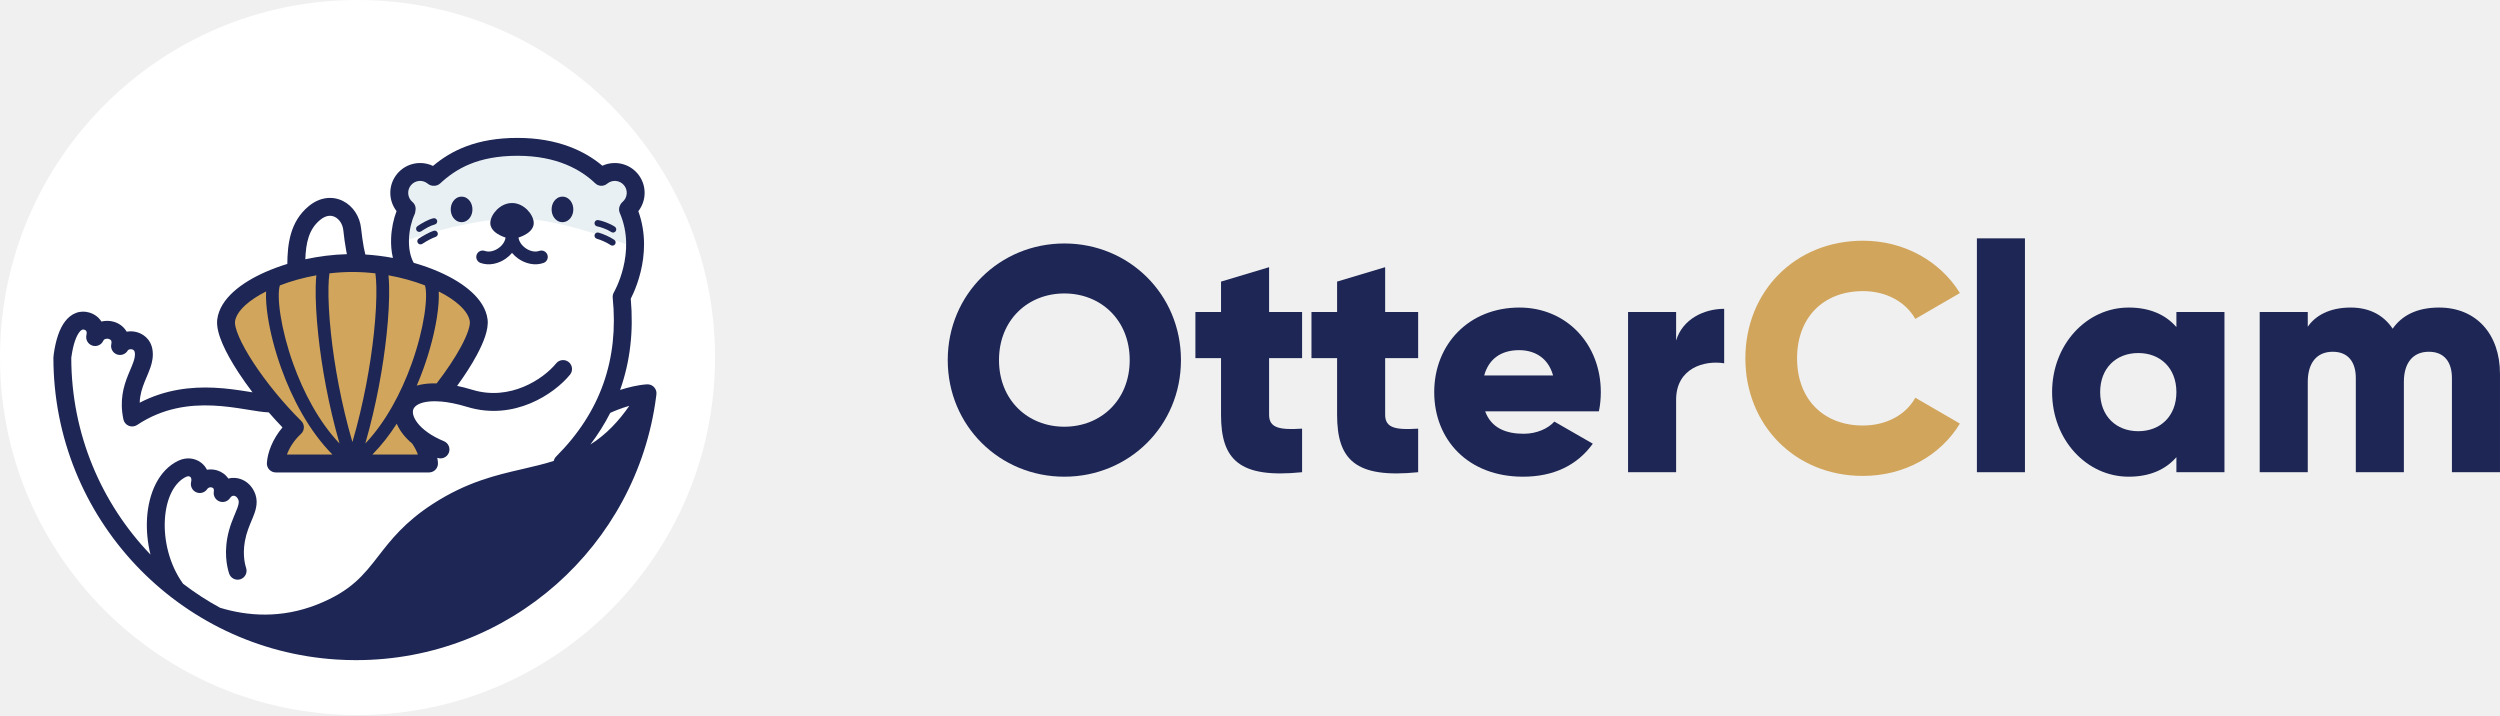
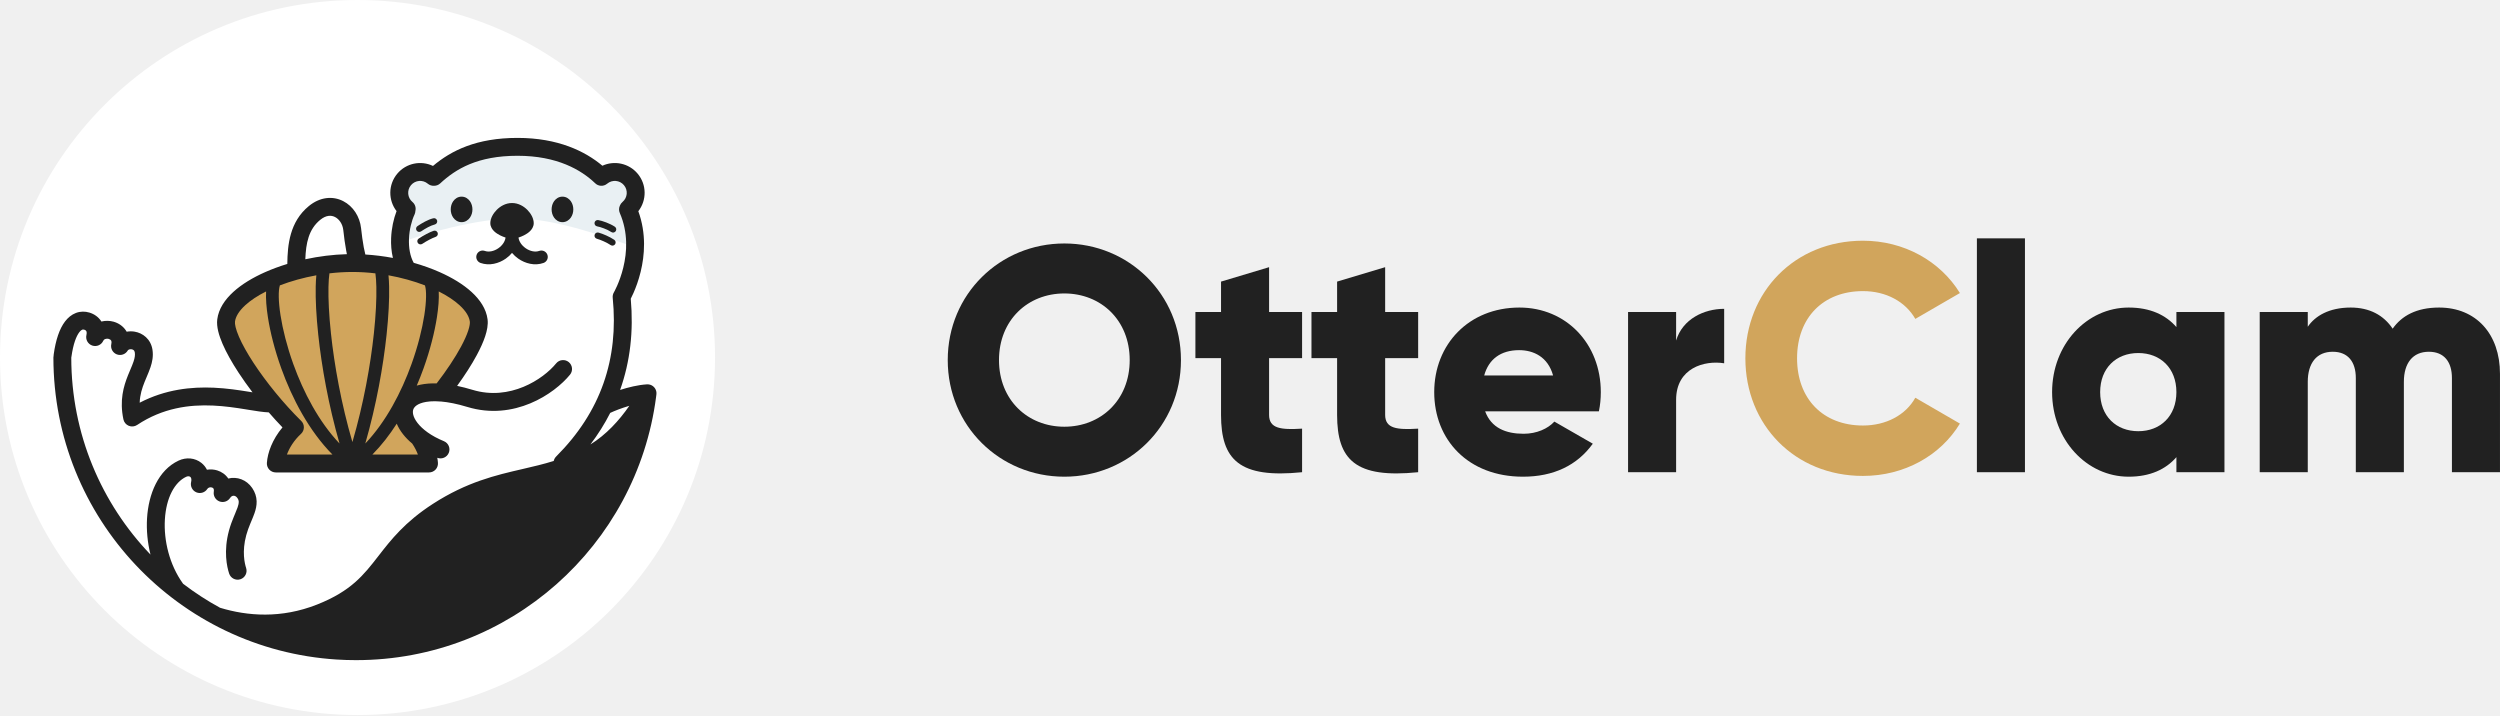
<svg xmlns="http://www.w3.org/2000/svg" width="944" height="270" viewBox="0 0 944 270" fill="none">
  <path d="M270 135C270 209.558 209.558 270 135 270C60.442 270 0 209.558 0 135C0 60.442 60.442 0 135 0C209.558 0 270 60.442 270 135Z" fill="white" />
  <path d="M148.982 70.875L155.25 65.33L163.446 66.054L168.509 61.714L194.544 54.964L221.303 60.268L226.848 65.33H235.044L241.312 69.429L236.973 78.589L238.902 93.054C229.821 89.92 209.973 82.447 194.544 82.447C180.818 82.447 160.071 88.152 151.393 91.607L152.598 79.795L148.982 70.875Z" fill="#E9F0F3" />
-   <path d="M197.864 88.852C197.176 89.2 196.455 89.487 195.783 89.702C195.968 91.14 196.928 92.63 198.462 93.708C200.178 94.915 202.138 95.271 203.621 94.743C204.876 94.298 206.254 94.953 206.7 96.208C207.146 97.462 206.49 98.841 205.236 99.287C201.898 100.473 198.313 99.496 195.69 97.653C194.836 97.053 194.033 96.325 193.339 95.494C192.645 96.325 191.843 97.053 190.989 97.653C188.366 99.496 184.781 100.473 181.443 99.287C180.188 98.841 179.533 97.462 179.978 96.208C180.424 94.953 181.803 94.298 183.057 94.743C184.54 95.271 186.5 94.915 188.217 93.708C189.751 92.63 190.71 91.14 190.896 89.702C190.224 89.487 189.502 89.2 188.815 88.852C188.063 88.471 187.245 87.964 186.579 87.32C185.952 86.715 185.143 85.675 185.143 84.254C185.143 82.43 186.263 80.559 187.531 79.272C188.872 77.91 190.901 76.661 193.339 76.661C195.778 76.661 197.806 77.91 199.148 79.272C200.416 80.559 201.536 82.43 201.536 84.254C201.536 85.675 200.726 86.715 200.1 87.32C199.433 87.964 198.615 88.471 197.864 88.852Z" fill="#1D2654" />
-   <path fill-rule="evenodd" clip-rule="evenodd" d="M209.216 75.984C209.832 75.103 210.915 74.25 212.384 74.25C213.852 74.25 214.935 75.103 215.552 75.984C216.174 76.873 216.482 77.972 216.482 79.071C216.482 80.171 216.174 81.27 215.552 82.159C214.935 83.039 213.852 83.893 212.384 83.893C210.915 83.893 209.832 83.039 209.216 82.159C208.594 81.27 208.286 80.171 208.286 79.071C208.286 77.972 208.594 76.873 209.216 75.984Z" fill="#1D2654" />
-   <path fill-rule="evenodd" clip-rule="evenodd" d="M171.126 75.984C171.743 75.103 172.826 74.25 174.295 74.25C175.763 74.25 176.846 75.103 177.463 75.984C178.085 76.873 178.393 77.972 178.393 79.071C178.393 80.171 178.085 81.27 177.463 82.159C176.846 83.039 175.763 83.893 174.295 83.893C172.826 83.893 171.743 83.039 171.126 82.159C170.504 81.27 170.196 80.171 170.196 79.071C170.196 77.972 170.504 76.873 171.126 75.984Z" fill="#1D2654" />
+   <path d="M197.864 88.852C197.176 89.2 196.455 89.487 195.783 89.702C195.968 91.14 196.928 92.63 198.462 93.708C200.178 94.915 202.138 95.271 203.621 94.743C204.876 94.298 206.254 94.953 206.7 96.208C207.146 97.462 206.49 98.841 205.236 99.287C201.898 100.473 198.313 99.496 195.69 97.653C194.836 97.053 194.033 96.325 193.339 95.494C192.645 96.325 191.843 97.053 190.989 97.653C188.366 99.496 184.781 100.473 181.443 99.287C180.188 98.841 179.533 97.462 179.978 96.208C180.424 94.953 181.803 94.298 183.057 94.743C184.54 95.271 186.5 94.915 188.217 93.708C189.751 92.63 190.71 91.14 190.896 89.702C190.224 89.487 189.502 89.2 188.815 88.852C188.063 88.471 187.245 87.964 186.579 87.32C185.952 86.715 185.143 85.675 185.143 84.254C185.143 82.43 186.263 80.559 187.531 79.272C188.872 77.91 190.901 76.661 193.339 76.661C195.778 76.661 197.806 77.91 199.148 79.272C200.416 80.559 201.536 82.43 201.536 84.254C201.536 85.675 200.726 86.715 200.1 87.32C199.433 87.964 198.615 88.471 197.864 88.852Z" fill="#212121" />
+   <path fill-rule="evenodd" clip-rule="evenodd" d="M209.216 75.984C209.832 75.103 210.915 74.25 212.384 74.25C213.852 74.25 214.935 75.103 215.552 75.984C216.174 76.873 216.482 77.972 216.482 79.071C216.482 80.171 216.174 81.27 215.552 82.159C214.935 83.039 213.852 83.893 212.384 83.893C210.915 83.893 209.832 83.039 209.216 82.159C208.594 81.27 208.286 80.171 208.286 79.071C208.286 77.972 208.594 76.873 209.216 75.984Z" fill="#212121" />
+   <path fill-rule="evenodd" clip-rule="evenodd" d="M171.126 75.984C171.743 75.103 172.826 74.25 174.295 74.25C175.763 74.25 176.846 75.103 177.463 75.984C178.085 76.873 178.393 77.972 178.393 79.071C178.393 80.171 178.085 81.27 177.463 82.159C176.846 83.039 175.763 83.893 174.295 83.893C172.826 83.893 171.743 83.039 171.126 82.159C170.504 81.27 170.196 80.171 170.196 79.071C170.196 77.972 170.504 76.873 171.126 75.984Z" fill="#212121" />
  <path d="M133.071 99.322C111.043 99.322 86.837 109.447 85.384 121.018C84.468 128.315 97.702 147.882 111.368 161.342C106.498 165.841 104.38 171.37 104.143 175.018H162C161.827 172.358 160.654 168.699 158.144 165.167C148.293 157.304 150.738 146.953 166.458 148.24C175.044 137.359 181.403 126.152 180.759 121.018C179.306 109.447 155.1 99.322 133.071 99.322Z" fill="#d1a55c" />
-   <path fill-rule="evenodd" clip-rule="evenodd" d="M95.343 148.144L94.789 148.054C94.457 148 94.116 147.945 93.765 147.888C90.062 147.29 85.607 146.614 80.73 146.394C72.302 146.014 62.505 146.986 52.747 152.062C52.845 149.072 53.653 146.572 54.599 144.211C54.815 143.672 55.064 143.085 55.321 142.477C55.853 141.22 56.424 139.871 56.828 138.664C57.479 136.722 57.951 134.51 57.577 132.076C56.951 128.01 53.885 125.715 50.756 125.218C49.821 125.07 48.82 125.075 47.83 125.253C47.758 125.127 47.683 125.002 47.604 124.88C46.446 123.085 44.684 121.978 42.887 121.474C41.472 121.078 39.846 121.028 38.289 121.408C37.223 119.697 35.578 118.573 33.756 118.026C32.106 117.532 30.357 117.53 28.667 118.171C27.01 118.799 25.647 119.953 24.557 121.383C22.434 124.169 21.037 128.4 20.282 133.81C20.262 133.954 20.252 134.097 20.25 134.239C20.193 134.483 20.164 134.738 20.164 135C20.164 195.654 67.421 245.271 127.125 249.038C129.541 249.191 131.977 249.268 134.431 249.268C192.491 249.268 240.433 205.97 247.736 149.9C247.78 149.568 247.821 149.236 247.862 148.903C248.057 147.298 247.085 145.78 245.546 145.284C245.125 145.148 244.694 145.1 244.274 145.13C244.257 145.13 244.24 145.131 244.223 145.133C240.859 145.356 237.244 146.249 234.151 147.243C237.96 136.553 239.268 125.051 238.174 112.799C238.446 112.268 238.803 111.539 239.2 110.637C240.053 108.7 241.104 105.942 241.913 102.622C243.408 96.494 244.123 88.257 241.029 79.746C244.236 75.647 244.257 69.729 240.778 65.582C237.446 61.612 231.957 60.52 227.464 62.582C220.927 57.098 210.708 52.072 195.422 52.072C179.93 52.072 170.417 56.83 163.493 62.659C158.97 60.494 153.388 61.564 150.016 65.582C146.545 69.719 146.558 75.619 149.742 79.716C148.608 82.662 147.835 86.243 147.687 89.892C147.589 92.326 147.765 94.899 148.361 97.397C144.94 96.759 141.441 96.317 137.953 96.1C137.769 95.408 137.565 94.501 137.357 93.382C136.965 91.274 136.614 88.74 136.341 86.185C135.87 81.784 133.342 77.858 129.578 75.936C125.633 73.922 120.825 74.359 116.622 77.806C109.366 83.756 108.571 92.507 108.491 99.662C105.555 100.556 102.751 101.591 100.146 102.744C95.434 104.83 91.24 107.36 88.073 110.255C84.934 113.125 82.536 116.608 82.035 120.598C81.687 123.377 82.675 126.684 84.037 129.841C85.465 133.149 87.569 136.876 90.084 140.717C91.672 143.142 93.443 145.641 95.343 148.144ZM224.664 69.128C219.462 64.18 210.421 58.822 195.422 58.822C180.353 58.822 172.166 63.749 166.221 69.253C165.556 69.87 164.708 70.167 163.868 70.151C163.049 70.191 162.213 69.934 161.535 69.366C159.629 67.766 156.787 68.015 155.187 69.921C153.587 71.828 153.836 74.67 155.742 76.269C156.762 77.125 157.148 78.455 156.85 79.665C156.835 80.11 156.732 80.559 156.531 80.988C155.442 83.308 154.573 86.66 154.432 90.165C154.295 93.55 154.846 96.763 156.213 99.238C159.673 100.223 162.969 101.404 165.997 102.744C170.709 104.83 174.903 107.36 178.07 110.255C181.208 113.125 183.607 116.608 184.107 120.598C184.36 122.614 183.908 124.84 183.209 126.963C182.488 129.153 181.391 131.563 180.042 134.072C178.089 137.704 175.532 141.684 172.61 145.707C174.445 146.086 176.379 146.582 178.411 147.2C192.528 151.494 205.078 143.239 210.012 137.203C211.191 135.76 213.318 135.547 214.761 136.726C216.204 137.906 216.418 140.032 215.238 141.475C209.294 148.747 194.124 159.035 176.446 153.658C172.573 152.479 169.283 151.848 166.545 151.614C166.425 151.617 166.304 151.613 166.182 151.603C165.507 151.548 164.873 151.517 164.278 151.506C162.984 151.498 161.845 151.591 160.858 151.763C157.487 152.35 156.377 153.709 156.063 154.589C155.72 155.549 155.813 157.328 157.659 159.713C159.468 162.05 162.727 164.587 167.619 166.591C169.344 167.298 170.169 169.269 169.462 170.994C168.764 172.697 166.833 173.524 165.124 172.863C165.247 173.534 165.328 174.182 165.368 174.799C165.428 175.73 165.101 176.645 164.463 177.326C163.824 178.007 162.933 178.393 162 178.393H104.143C103.21 178.393 102.318 178.007 101.68 177.326C101.042 176.645 100.714 175.73 100.775 174.799C101.023 170.98 102.846 165.909 106.664 161.386C104.91 159.566 103.176 157.664 101.49 155.717C99.31 155.633 96.625 155.194 93.841 154.739C93.459 154.677 93.074 154.614 92.689 154.551C89.023 153.959 84.891 153.339 80.426 153.137C71.531 152.736 61.471 154.004 51.774 160.469C50.843 161.09 49.664 161.209 48.627 160.786C47.591 160.363 46.831 159.454 46.6 158.359C45.081 151.177 46.661 145.872 48.334 141.7C48.67 140.861 48.977 140.139 49.257 139.48C49.714 138.408 50.1 137.5 50.428 136.52C50.908 135.086 51.05 134.044 50.905 133.103C50.833 132.63 50.658 132.391 50.506 132.25C50.329 132.085 50.056 131.942 49.697 131.885C48.849 131.75 48.364 132.139 48.252 132.335C47.424 133.784 45.661 134.41 44.104 133.809C42.548 133.207 41.665 131.558 42.027 129.929C42.217 129.074 42.03 128.691 41.932 128.539C41.801 128.337 41.53 128.104 41.067 127.974C40.595 127.842 40.095 127.87 39.71 128.017C39.367 128.148 39.139 128.356 38.997 128.671C38.285 130.254 36.488 131.038 34.843 130.484C33.197 129.93 32.241 128.218 32.631 126.527C32.841 125.617 32.672 125.176 32.582 125.015C32.492 124.854 32.295 124.635 31.816 124.492C31.456 124.384 31.238 124.415 31.059 124.483C30.848 124.563 30.443 124.795 29.926 125.474C28.834 126.907 27.659 129.787 26.968 134.743C26.954 134.843 26.936 134.94 26.914 135.036C26.923 163.9 38.306 190.106 56.825 209.414C55.68 204.806 55.259 200.121 55.522 195.728C56.072 186.545 59.744 177.521 67.448 173.919C70.333 172.57 73.641 172.873 76.05 174.79C76.942 175.499 77.644 176.375 78.141 177.368C79.463 177.152 80.81 177.25 82.029 177.627C83.627 178.123 85.152 179.131 86.2 180.694C89.448 179.866 93.084 181.095 95.243 184.29C96.318 185.88 96.854 187.54 96.906 189.275C96.957 190.932 96.558 192.463 96.095 193.796C95.763 194.753 95.325 195.795 94.909 196.787L94.908 196.788C94.765 197.127 94.625 197.461 94.492 197.784C93.94 199.127 93.407 200.523 92.984 202.081C91.293 208.308 92.4 212.818 92.938 214.478C93.512 216.251 92.54 218.154 90.767 218.729C88.994 219.303 87.091 218.331 86.516 216.558C85.694 214.02 84.346 208.132 86.47 200.311C87.001 198.358 87.654 196.665 88.25 195.216C88.435 194.767 88.606 194.358 88.766 193.979C89.149 193.066 89.462 192.321 89.719 191.582C90.065 190.584 90.174 189.95 90.159 189.48C90.148 189.089 90.049 188.659 89.65 188.069C89.19 187.389 88.634 187.193 88.221 187.193C87.815 187.193 87.305 187.379 86.894 188.015C86.028 189.351 84.346 189.901 82.858 189.333C81.37 188.765 80.481 187.233 80.727 185.66C80.843 184.913 80.677 184.584 80.604 184.469C80.513 184.326 80.34 184.171 80.032 184.075C79.302 183.849 78.595 184.138 78.288 184.615C77.399 185.996 75.645 186.537 74.133 185.897C72.621 185.256 71.789 183.619 72.163 182.02C72.328 181.318 72.267 180.859 72.186 180.596C72.106 180.336 71.978 180.176 71.847 180.071C71.592 179.869 71.048 179.687 70.307 180.034C65.917 182.086 62.75 187.957 62.26 196.132C61.782 204.12 63.992 213.246 69.047 220.302C69.076 220.342 69.103 220.382 69.129 220.422C73.527 223.789 78.193 226.824 83.088 229.49C93.478 232.656 106.191 233.612 119.694 228.289C126.248 225.705 130.644 222.873 134.057 219.884C137.51 216.86 140.05 213.603 142.927 209.899L142.946 209.873C147.612 203.865 152.86 197.108 163.458 190.263C176.316 181.959 187.227 179.437 197.267 177.116L197.343 177.099C201.384 176.165 205.25 175.267 209.086 174.06C209.218 173.448 209.522 172.866 209.997 172.39C226.866 155.522 233.671 135.554 231.359 112.434C231.288 111.722 231.445 111.006 231.807 110.389L231.815 110.376C231.826 110.356 231.845 110.322 231.872 110.273C231.927 110.175 232.012 110.018 232.122 109.807C232.342 109.383 232.658 108.743 233.022 107.917C233.751 106.261 234.659 103.881 235.356 101.023C236.756 95.28 237.257 87.834 234.033 80.417C233.631 79.493 233.675 78.488 234.071 77.641C234.269 77.125 234.598 76.65 235.051 76.269C236.958 74.67 237.206 71.828 235.607 69.921C234.007 68.015 231.165 67.766 229.258 69.366C227.892 70.512 225.885 70.391 224.664 69.128ZM115.289 97.898C120.398 96.793 125.731 96.118 130.989 95.975C130.894 95.525 130.805 95.07 130.72 94.616C130.288 92.29 129.915 89.576 129.629 86.903C129.377 84.542 128.048 82.734 126.508 81.948C125.149 81.254 123.207 81.135 120.902 83.025C116.583 86.567 115.518 91.72 115.289 97.898ZM164.887 144.764C164.374 144.752 163.872 144.752 163.381 144.764C161.201 144.805 159.175 145.081 157.368 145.601C158.309 143.409 159.166 141.221 159.941 139.063C162.436 132.116 164.112 125.393 164.986 119.77C165.555 116.109 165.813 112.747 165.665 110.048C168.862 111.655 171.525 113.418 173.515 115.237C176.012 117.52 177.184 119.642 177.41 121.438C177.479 121.989 177.378 123.089 176.798 124.851C176.239 126.546 175.331 128.581 174.097 130.875C171.845 135.063 168.634 139.895 164.887 144.764ZM149.813 159.979C147.113 164.197 144.048 168.165 140.606 171.643H157.803C157.323 170.342 156.619 168.919 155.645 167.484C153.028 165.312 150.94 162.717 149.813 159.979ZM133.071 166.93C137.303 152.435 139.906 137.82 141.18 125.874C141.924 118.891 142.21 112.865 142.111 108.342C142.065 106.264 141.939 104.545 141.751 103.217C138.859 102.877 135.945 102.697 133.071 102.697C130.198 102.697 127.284 102.877 124.392 103.217C124.203 104.545 124.077 106.264 124.032 108.342C123.933 112.865 124.218 118.891 124.963 125.874C126.237 137.82 128.839 152.435 133.071 166.93ZM146.692 103.953C146.818 105.227 146.897 106.664 146.931 108.236C147.036 113.022 146.734 119.262 145.974 126.386C144.698 138.349 142.12 152.93 137.934 167.474C145.729 159.277 151.554 148.153 155.403 137.434C157.802 130.754 159.398 124.329 160.222 119.029C161.066 113.599 161.039 109.718 160.504 107.911C160.489 107.861 160.476 107.811 160.465 107.76C156.25 106.138 151.556 104.832 146.692 103.953ZM106.202 139.063C110.284 150.432 116.656 162.667 125.536 171.643H108.34C109.242 169.198 110.925 166.346 113.658 163.821C114.336 163.195 114.727 162.319 114.742 161.396C114.757 160.474 114.393 159.585 113.736 158.938C107.074 152.375 100.501 144.305 95.731 137.02C93.345 133.375 91.458 130.001 90.235 127.167C88.947 124.182 88.624 122.308 88.733 121.438C88.958 119.642 90.131 117.52 92.628 115.237C94.617 113.418 97.281 111.655 100.478 110.048C100.33 112.747 100.587 116.109 101.157 119.77C102.031 125.393 103.707 132.116 106.202 139.063ZM105.639 107.911C105.653 107.861 105.667 107.811 105.678 107.76C109.892 106.138 114.587 104.832 119.45 103.953C119.325 105.227 119.246 106.664 119.212 108.236C119.107 113.022 119.409 119.262 120.169 126.386C121.444 138.349 124.023 152.93 128.209 167.474C120.414 159.277 114.589 148.153 110.739 137.434C108.341 130.754 106.745 124.329 105.921 119.029C105.076 113.599 105.103 109.718 105.639 107.911ZM237.633 153.235C233.762 158.847 228.865 164.158 222.935 167.829C225.843 163.992 228.337 160.017 230.423 155.908C230.435 155.903 230.447 155.897 230.459 155.891C231.919 155.202 234.621 154.113 237.633 153.235Z" fill="#1D2654" />
-   <path fill-rule="evenodd" clip-rule="evenodd" d="M224.497 84.091C224.606 83.434 225.227 82.99 225.884 83.1C227.433 83.358 230.339 84.393 232.166 85.611C232.72 85.98 232.869 86.728 232.5 87.282C232.131 87.836 231.383 87.986 230.829 87.616C229.308 86.603 226.728 85.684 225.488 85.478C224.831 85.368 224.387 84.747 224.497 84.091Z" fill="#1D2654" />
-   <path fill-rule="evenodd" clip-rule="evenodd" d="M165.063 83.299C164.902 82.653 164.247 82.261 163.602 82.422C161.523 82.942 159.327 84.257 157.646 85.378C157.092 85.748 156.943 86.496 157.312 87.05C157.681 87.604 158.43 87.753 158.983 87.384C160.65 86.273 162.546 85.171 164.186 84.761C164.832 84.6 165.225 83.945 165.063 83.299Z" fill="#1D2654" />
-   <path fill-rule="evenodd" clip-rule="evenodd" d="M224.527 88.659C224.71 88.019 225.377 87.648 226.017 87.831C227.747 88.325 230.142 89.35 231.934 90.544C232.487 90.913 232.637 91.662 232.268 92.216C231.899 92.769 231.15 92.919 230.596 92.55C229.04 91.512 226.879 90.584 225.355 90.149C224.715 89.966 224.344 89.299 224.527 88.659Z" fill="#1D2654" />
-   <path fill-rule="evenodd" clip-rule="evenodd" d="M165.27 87.911C165.059 87.28 164.377 86.938 163.745 87.149C162.21 87.66 159.832 88.932 158.111 90.079C157.557 90.448 157.408 91.197 157.777 91.751C158.146 92.304 158.894 92.454 159.448 92.085C161.075 91.001 163.253 89.854 164.508 89.436C165.139 89.225 165.48 88.543 165.27 87.911Z" fill="#1D2654" />
-   <path d="M401.898 180C426.213 180 445.93 160.887 445.93 135.968C445.93 111.048 426.213 91.936 401.898 91.936C377.584 91.936 357.866 111.048 357.866 135.968C357.866 160.887 377.584 180 401.898 180ZM401.898 161.129C388.108 161.129 377.221 151.089 377.221 135.968C377.221 120.847 388.108 110.806 401.898 110.806C415.689 110.806 426.576 120.847 426.576 135.968C426.576 151.089 415.689 161.129 401.898 161.129Z" fill="#1D2654" />
-   <path d="M491.667 135.242V117.823H479.207V100.887L461.062 106.331V117.823H451.384V135.242H461.062V156.653C461.062 173.589 467.957 180.726 491.667 178.306V161.855C483.683 162.339 479.207 161.855 479.207 156.653V135.242H491.667Z" fill="#1D2654" />
-   <path d="M535.494 135.242V117.823H523.034V100.887L504.889 106.331V117.823H495.212V135.242H504.889V156.653C504.889 173.589 511.784 180.726 535.494 178.306V161.855C527.51 162.339 523.034 161.855 523.034 156.653V135.242H535.494Z" fill="#1D2654" />
-   <path d="M560.796 155.323H603.74C604.223 153.024 604.465 150.605 604.465 148.065C604.465 129.798 591.401 116.129 573.74 116.129C554.627 116.129 541.562 130.04 541.562 148.065C541.562 166.089 554.385 180 575.07 180C586.562 180 595.514 175.766 601.441 167.54L586.925 159.194C584.506 161.855 580.272 163.79 575.312 163.79C568.659 163.79 563.094 161.613 560.796 155.323ZM560.433 141.774C562.127 135.605 566.723 132.218 573.619 132.218C579.062 132.218 584.506 134.758 586.441 141.774H560.433Z" fill="#1D2654" />
-   <path d="M632.902 128.589V117.823H614.757V178.306H632.902V150.968C632.902 138.992 643.547 135.968 651.047 137.177V116.613C643.426 116.613 635.322 120.484 632.902 128.589Z" fill="#1D2654" />
-   <path d="M746.475 178.306H764.62V90H746.475V178.306Z" fill="#1D2654" />
-   <path d="M821.809 117.823V123.508C817.817 118.911 811.89 116.129 803.785 116.129C787.938 116.129 774.874 130.04 774.874 148.065C774.874 166.089 787.938 180 803.785 180C811.89 180 817.817 177.218 821.809 172.621V178.306H839.955V117.823H821.809ZM807.414 162.823C799.067 162.823 793.019 157.137 793.019 148.065C793.019 138.992 799.067 133.306 807.414 133.306C815.761 133.306 821.809 138.992 821.809 148.065C821.809 157.137 815.761 162.823 807.414 162.823Z" fill="#1D2654" />
-   <path d="M921.009 116.129C912.42 116.129 906.855 119.274 903.468 124.113C900.081 119.032 894.759 116.129 887.622 116.129C879.517 116.129 874.194 119.274 871.412 123.387V117.823H853.267V178.306H871.412V144.194C871.412 137.056 874.799 132.823 880.847 132.823C886.654 132.823 889.557 136.694 889.557 142.742V178.306H907.702V144.194C907.702 137.056 911.089 132.823 917.138 132.823C922.944 132.823 925.847 136.694 925.847 142.742V178.306H943.992V141.169C943.992 126.048 934.92 116.129 921.009 116.129Z" fill="#1D2654" />
+   <path fill-rule="evenodd" clip-rule="evenodd" d="M95.343 148.144L94.789 148.054C94.457 148 94.116 147.945 93.765 147.888C90.062 147.29 85.607 146.614 80.73 146.394C72.302 146.014 62.505 146.986 52.747 152.062C52.845 149.072 53.653 146.572 54.599 144.211C54.815 143.672 55.064 143.085 55.321 142.477C55.853 141.22 56.424 139.871 56.828 138.664C57.479 136.722 57.951 134.51 57.577 132.076C56.951 128.01 53.885 125.715 50.756 125.218C49.821 125.07 48.82 125.075 47.83 125.253C47.758 125.127 47.683 125.002 47.604 124.88C46.446 123.085 44.684 121.978 42.887 121.474C41.472 121.078 39.846 121.028 38.289 121.408C37.223 119.697 35.578 118.573 33.756 118.026C32.106 117.532 30.357 117.53 28.667 118.171C27.01 118.799 25.647 119.953 24.557 121.383C22.434 124.169 21.037 128.4 20.282 133.81C20.262 133.954 20.252 134.097 20.25 134.239C20.193 134.483 20.164 134.738 20.164 135C20.164 195.654 67.421 245.271 127.125 249.038C129.541 249.191 131.977 249.268 134.431 249.268C192.491 249.268 240.433 205.97 247.736 149.9C247.78 149.568 247.821 149.236 247.862 148.903C248.057 147.298 247.085 145.78 245.546 145.284C245.125 145.148 244.694 145.1 244.274 145.13C244.257 145.13 244.24 145.131 244.223 145.133C240.859 145.356 237.244 146.249 234.151 147.243C237.96 136.553 239.268 125.051 238.174 112.799C238.446 112.268 238.803 111.539 239.2 110.637C240.053 108.7 241.104 105.942 241.913 102.622C243.408 96.494 244.123 88.257 241.029 79.746C244.236 75.647 244.257 69.729 240.778 65.582C237.446 61.612 231.957 60.52 227.464 62.582C220.927 57.098 210.708 52.072 195.422 52.072C179.93 52.072 170.417 56.83 163.493 62.659C158.97 60.494 153.388 61.564 150.016 65.582C146.545 69.719 146.558 75.619 149.742 79.716C148.608 82.662 147.835 86.243 147.687 89.892C147.589 92.326 147.765 94.899 148.361 97.397C144.94 96.759 141.441 96.317 137.953 96.1C137.769 95.408 137.565 94.501 137.357 93.382C136.965 91.274 136.614 88.74 136.341 86.185C135.87 81.784 133.342 77.858 129.578 75.936C125.633 73.922 120.825 74.359 116.622 77.806C109.366 83.756 108.571 92.507 108.491 99.662C105.555 100.556 102.751 101.591 100.146 102.744C95.434 104.83 91.24 107.36 88.073 110.255C84.934 113.125 82.536 116.608 82.035 120.598C81.687 123.377 82.675 126.684 84.037 129.841C85.465 133.149 87.569 136.876 90.084 140.717C91.672 143.142 93.443 145.641 95.343 148.144ZM224.664 69.128C219.462 64.18 210.421 58.822 195.422 58.822C180.353 58.822 172.166 63.749 166.221 69.253C165.556 69.87 164.708 70.167 163.868 70.151C163.049 70.191 162.213 69.934 161.535 69.366C159.629 67.766 156.787 68.015 155.187 69.921C153.587 71.828 153.836 74.67 155.742 76.269C156.762 77.125 157.148 78.455 156.85 79.665C156.835 80.11 156.732 80.559 156.531 80.988C155.442 83.308 154.573 86.66 154.432 90.165C154.295 93.55 154.846 96.763 156.213 99.238C159.673 100.223 162.969 101.404 165.997 102.744C170.709 104.83 174.903 107.36 178.07 110.255C181.208 113.125 183.607 116.608 184.107 120.598C184.36 122.614 183.908 124.84 183.209 126.963C182.488 129.153 181.391 131.563 180.042 134.072C178.089 137.704 175.532 141.684 172.61 145.707C174.445 146.086 176.379 146.582 178.411 147.2C192.528 151.494 205.078 143.239 210.012 137.203C211.191 135.76 213.318 135.547 214.761 136.726C216.204 137.906 216.418 140.032 215.238 141.475C209.294 148.747 194.124 159.035 176.446 153.658C172.573 152.479 169.283 151.848 166.545 151.614C166.425 151.617 166.304 151.613 166.182 151.603C165.507 151.548 164.873 151.517 164.278 151.506C162.984 151.498 161.845 151.591 160.858 151.763C157.487 152.35 156.377 153.709 156.063 154.589C155.72 155.549 155.813 157.328 157.659 159.713C159.468 162.05 162.727 164.587 167.619 166.591C169.344 167.298 170.169 169.269 169.462 170.994C168.764 172.697 166.833 173.524 165.124 172.863C165.247 173.534 165.328 174.182 165.368 174.799C165.428 175.73 165.101 176.645 164.463 177.326C163.824 178.007 162.933 178.393 162 178.393H104.143C103.21 178.393 102.318 178.007 101.68 177.326C101.042 176.645 100.714 175.73 100.775 174.799C101.023 170.98 102.846 165.909 106.664 161.386C104.91 159.566 103.176 157.664 101.49 155.717C99.31 155.633 96.625 155.194 93.841 154.739C93.459 154.677 93.074 154.614 92.689 154.551C89.023 153.959 84.891 153.339 80.426 153.137C71.531 152.736 61.471 154.004 51.774 160.469C50.843 161.09 49.664 161.209 48.627 160.786C47.591 160.363 46.831 159.454 46.6 158.359C45.081 151.177 46.661 145.872 48.334 141.7C48.67 140.861 48.977 140.139 49.257 139.48C49.714 138.408 50.1 137.5 50.428 136.52C50.908 135.086 51.05 134.044 50.905 133.103C50.833 132.63 50.658 132.391 50.506 132.25C50.329 132.085 50.056 131.942 49.697 131.885C48.849 131.75 48.364 132.139 48.252 132.335C47.424 133.784 45.661 134.41 44.104 133.809C42.548 133.207 41.665 131.558 42.027 129.929C42.217 129.074 42.03 128.691 41.932 128.539C41.801 128.337 41.53 128.104 41.067 127.974C40.595 127.842 40.095 127.87 39.71 128.017C39.367 128.148 39.139 128.356 38.997 128.671C38.285 130.254 36.488 131.038 34.843 130.484C33.197 129.93 32.241 128.218 32.631 126.527C32.841 125.617 32.672 125.176 32.582 125.015C32.492 124.854 32.295 124.635 31.816 124.492C31.456 124.384 31.238 124.415 31.059 124.483C30.848 124.563 30.443 124.795 29.926 125.474C28.834 126.907 27.659 129.787 26.968 134.743C26.954 134.843 26.936 134.94 26.914 135.036C26.923 163.9 38.306 190.106 56.825 209.414C55.68 204.806 55.259 200.121 55.522 195.728C56.072 186.545 59.744 177.521 67.448 173.919C70.333 172.57 73.641 172.873 76.05 174.79C76.942 175.499 77.644 176.375 78.141 177.368C79.463 177.152 80.81 177.25 82.029 177.627C83.627 178.123 85.152 179.131 86.2 180.694C89.448 179.866 93.084 181.095 95.243 184.29C96.318 185.88 96.854 187.54 96.906 189.275C96.957 190.932 96.558 192.463 96.095 193.796C95.763 194.753 95.325 195.795 94.909 196.787L94.908 196.788C94.765 197.127 94.625 197.461 94.492 197.784C93.94 199.127 93.407 200.523 92.984 202.081C91.293 208.308 92.4 212.818 92.938 214.478C93.512 216.251 92.54 218.154 90.767 218.729C88.994 219.303 87.091 218.331 86.516 216.558C85.694 214.02 84.346 208.132 86.47 200.311C87.001 198.358 87.654 196.665 88.25 195.216C88.435 194.767 88.606 194.358 88.766 193.979C89.149 193.066 89.462 192.321 89.719 191.582C90.065 190.584 90.174 189.95 90.159 189.48C90.148 189.089 90.049 188.659 89.65 188.069C89.19 187.389 88.634 187.193 88.221 187.193C87.815 187.193 87.305 187.379 86.894 188.015C86.028 189.351 84.346 189.901 82.858 189.333C81.37 188.765 80.481 187.233 80.727 185.66C80.843 184.913 80.677 184.584 80.604 184.469C80.513 184.326 80.34 184.171 80.032 184.075C79.302 183.849 78.595 184.138 78.288 184.615C77.399 185.996 75.645 186.537 74.133 185.897C72.621 185.256 71.789 183.619 72.163 182.02C72.328 181.318 72.267 180.859 72.186 180.596C72.106 180.336 71.978 180.176 71.847 180.071C71.592 179.869 71.048 179.687 70.307 180.034C65.917 182.086 62.75 187.957 62.26 196.132C61.782 204.12 63.992 213.246 69.047 220.302C69.076 220.342 69.103 220.382 69.129 220.422C73.527 223.789 78.193 226.824 83.088 229.49C93.478 232.656 106.191 233.612 119.694 228.289C126.248 225.705 130.644 222.873 134.057 219.884C137.51 216.86 140.05 213.603 142.927 209.899L142.946 209.873C147.612 203.865 152.86 197.108 163.458 190.263C176.316 181.959 187.227 179.437 197.267 177.116L197.343 177.099C201.384 176.165 205.25 175.267 209.086 174.06C209.218 173.448 209.522 172.866 209.997 172.39C226.866 155.522 233.671 135.554 231.359 112.434C231.288 111.722 231.445 111.006 231.807 110.389L231.815 110.376C231.826 110.356 231.845 110.322 231.872 110.273C231.927 110.175 232.012 110.018 232.122 109.807C232.342 109.383 232.658 108.743 233.022 107.917C233.751 106.261 234.659 103.881 235.356 101.023C236.756 95.28 237.257 87.834 234.033 80.417C233.631 79.493 233.675 78.488 234.071 77.641C234.269 77.125 234.598 76.65 235.051 76.269C236.958 74.67 237.206 71.828 235.607 69.921C234.007 68.015 231.165 67.766 229.258 69.366C227.892 70.512 225.885 70.391 224.664 69.128ZM115.289 97.898C120.398 96.793 125.731 96.118 130.989 95.975C130.894 95.525 130.805 95.07 130.72 94.616C130.288 92.29 129.915 89.576 129.629 86.903C129.377 84.542 128.048 82.734 126.508 81.948C125.149 81.254 123.207 81.135 120.902 83.025C116.583 86.567 115.518 91.72 115.289 97.898ZM164.887 144.764C164.374 144.752 163.872 144.752 163.381 144.764C161.201 144.805 159.175 145.081 157.368 145.601C158.309 143.409 159.166 141.221 159.941 139.063C162.436 132.116 164.112 125.393 164.986 119.77C165.555 116.109 165.813 112.747 165.665 110.048C168.862 111.655 171.525 113.418 173.515 115.237C176.012 117.52 177.184 119.642 177.41 121.438C177.479 121.989 177.378 123.089 176.798 124.851C176.239 126.546 175.331 128.581 174.097 130.875C171.845 135.063 168.634 139.895 164.887 144.764ZM149.813 159.979C147.113 164.197 144.048 168.165 140.606 171.643H157.803C157.323 170.342 156.619 168.919 155.645 167.484C153.028 165.312 150.94 162.717 149.813 159.979ZM133.071 166.93C137.303 152.435 139.906 137.82 141.18 125.874C141.924 118.891 142.21 112.865 142.111 108.342C142.065 106.264 141.939 104.545 141.751 103.217C138.859 102.877 135.945 102.697 133.071 102.697C130.198 102.697 127.284 102.877 124.392 103.217C124.203 104.545 124.077 106.264 124.032 108.342C123.933 112.865 124.218 118.891 124.963 125.874C126.237 137.82 128.839 152.435 133.071 166.93ZM146.692 103.953C146.818 105.227 146.897 106.664 146.931 108.236C147.036 113.022 146.734 119.262 145.974 126.386C144.698 138.349 142.12 152.93 137.934 167.474C145.729 159.277 151.554 148.153 155.403 137.434C157.802 130.754 159.398 124.329 160.222 119.029C161.066 113.599 161.039 109.718 160.504 107.911C160.489 107.861 160.476 107.811 160.465 107.76C156.25 106.138 151.556 104.832 146.692 103.953ZM106.202 139.063C110.284 150.432 116.656 162.667 125.536 171.643H108.34C109.242 169.198 110.925 166.346 113.658 163.821C114.336 163.195 114.727 162.319 114.742 161.396C114.757 160.474 114.393 159.585 113.736 158.938C107.074 152.375 100.501 144.305 95.731 137.02C93.345 133.375 91.458 130.001 90.235 127.167C88.947 124.182 88.624 122.308 88.733 121.438C88.958 119.642 90.131 117.52 92.628 115.237C94.617 113.418 97.281 111.655 100.478 110.048C100.33 112.747 100.587 116.109 101.157 119.77C102.031 125.393 103.707 132.116 106.202 139.063ZM105.639 107.911C105.653 107.861 105.667 107.811 105.678 107.76C109.892 106.138 114.587 104.832 119.45 103.953C119.325 105.227 119.246 106.664 119.212 108.236C119.107 113.022 119.409 119.262 120.169 126.386C121.444 138.349 124.023 152.93 128.209 167.474C120.414 159.277 114.589 148.153 110.739 137.434C108.341 130.754 106.745 124.329 105.921 119.029C105.076 113.599 105.103 109.718 105.639 107.911ZM237.633 153.235C233.762 158.847 228.865 164.158 222.935 167.829C225.843 163.992 228.337 160.017 230.423 155.908C230.435 155.903 230.447 155.897 230.459 155.891C231.919 155.202 234.621 154.113 237.633 153.235Z" fill="#212121" />
+   <path fill-rule="evenodd" clip-rule="evenodd" d="M224.497 84.091C224.606 83.434 225.227 82.99 225.884 83.1C227.433 83.358 230.339 84.393 232.166 85.611C232.72 85.98 232.869 86.728 232.5 87.282C232.131 87.836 231.383 87.986 230.829 87.616C229.308 86.603 226.728 85.684 225.488 85.478C224.831 85.368 224.387 84.747 224.497 84.091Z" fill="#212121" />
+   <path fill-rule="evenodd" clip-rule="evenodd" d="M165.063 83.299C164.902 82.653 164.247 82.261 163.602 82.422C161.523 82.942 159.327 84.257 157.646 85.378C157.092 85.748 156.943 86.496 157.312 87.05C157.681 87.604 158.43 87.753 158.983 87.384C160.65 86.273 162.546 85.171 164.186 84.761C164.832 84.6 165.225 83.945 165.063 83.299Z" fill="#212121" />
+   <path fill-rule="evenodd" clip-rule="evenodd" d="M224.527 88.659C224.71 88.019 225.377 87.648 226.017 87.831C227.747 88.325 230.142 89.35 231.934 90.544C232.487 90.913 232.637 91.662 232.268 92.216C231.899 92.769 231.15 92.919 230.596 92.55C229.04 91.512 226.879 90.584 225.355 90.149C224.715 89.966 224.344 89.299 224.527 88.659Z" fill="#212121" />
+   <path fill-rule="evenodd" clip-rule="evenodd" d="M165.27 87.911C165.059 87.28 164.377 86.938 163.745 87.149C162.21 87.66 159.832 88.932 158.111 90.079C157.557 90.448 157.408 91.197 157.777 91.751C158.146 92.304 158.894 92.454 159.448 92.085C161.075 91.001 163.253 89.854 164.508 89.436C165.139 89.225 165.48 88.543 165.27 87.911Z" fill="#212121" />
+   <path d="M401.898 180C426.213 180 445.93 160.887 445.93 135.968C445.93 111.048 426.213 91.936 401.898 91.936C377.584 91.936 357.866 111.048 357.866 135.968C357.866 160.887 377.584 180 401.898 180ZM401.898 161.129C388.108 161.129 377.221 151.089 377.221 135.968C377.221 120.847 388.108 110.806 401.898 110.806C415.689 110.806 426.576 120.847 426.576 135.968C426.576 151.089 415.689 161.129 401.898 161.129Z" fill="#212121" />
+   <path d="M491.667 135.242V117.823H479.207V100.887L461.062 106.331V117.823H451.384V135.242H461.062V156.653C461.062 173.589 467.957 180.726 491.667 178.306V161.855C483.683 162.339 479.207 161.855 479.207 156.653V135.242H491.667Z" fill="#212121" />
+   <path d="M535.494 135.242V117.823H523.034V100.887L504.889 106.331V117.823H495.212V135.242H504.889V156.653C504.889 173.589 511.784 180.726 535.494 178.306V161.855C527.51 162.339 523.034 161.855 523.034 156.653V135.242H535.494Z" fill="#212121" />
+   <path d="M560.796 155.323H603.74C604.223 153.024 604.465 150.605 604.465 148.065C604.465 129.798 591.401 116.129 573.74 116.129C554.627 116.129 541.562 130.04 541.562 148.065C541.562 166.089 554.385 180 575.07 180C586.562 180 595.514 175.766 601.441 167.54L586.925 159.194C584.506 161.855 580.272 163.79 575.312 163.79C568.659 163.79 563.094 161.613 560.796 155.323ZM560.433 141.774C562.127 135.605 566.723 132.218 573.619 132.218C579.062 132.218 584.506 134.758 586.441 141.774H560.433Z" fill="#212121" />
+   <path d="M632.902 128.589V117.823H614.757V178.306H632.902V150.968C632.902 138.992 643.547 135.968 651.047 137.177V116.613C643.426 116.613 635.322 120.484 632.902 128.589Z" fill="#212121" />
+   <path d="M746.475 178.306H764.62V90H746.475V178.306Z" fill="#212121" />
+   <path d="M821.809 117.823V123.508C817.817 118.911 811.89 116.129 803.785 116.129C787.938 116.129 774.874 130.04 774.874 148.065C774.874 166.089 787.938 180 803.785 180C811.89 180 817.817 177.218 821.809 172.621V178.306H839.955V117.823H821.809ZM807.414 162.823C799.067 162.823 793.019 157.137 793.019 148.065C793.019 138.992 799.067 133.306 807.414 133.306C815.761 133.306 821.809 138.992 821.809 148.065C821.809 157.137 815.761 162.823 807.414 162.823Z" fill="#212121" />
+   <path d="M921.009 116.129C912.42 116.129 906.855 119.274 903.468 124.113C900.081 119.032 894.759 116.129 887.622 116.129C879.517 116.129 874.194 119.274 871.412 123.387V117.823H853.267V178.306H871.412V144.194C871.412 137.056 874.799 132.823 880.847 132.823C886.654 132.823 889.557 136.694 889.557 142.742V178.306H907.702V144.194C907.702 137.056 911.089 132.823 917.138 132.823C922.944 132.823 925.847 136.694 925.847 142.742V178.306H943.992V141.169C943.992 126.048 934.92 116.129 921.009 116.129Z" fill="#212121" />
  <path d="M703.461 179.708C719.077 179.708 732.741 172.022 740.061 159.944L723.225 150.184C719.565 156.772 712.123 160.676 703.461 160.676C688.333 160.676 678.573 150.55 678.573 135.3C678.573 120.05 688.333 109.924 703.461 109.924C712.123 109.924 719.443 113.828 723.225 120.416L740.061 110.656C732.619 98.578 718.955 90.892 703.461 90.892C677.719 90.892 659.053 110.168 659.053 135.3C659.053 160.432 677.719 179.708 703.461 179.708Z" fill="#d1a55c" />
</svg>
